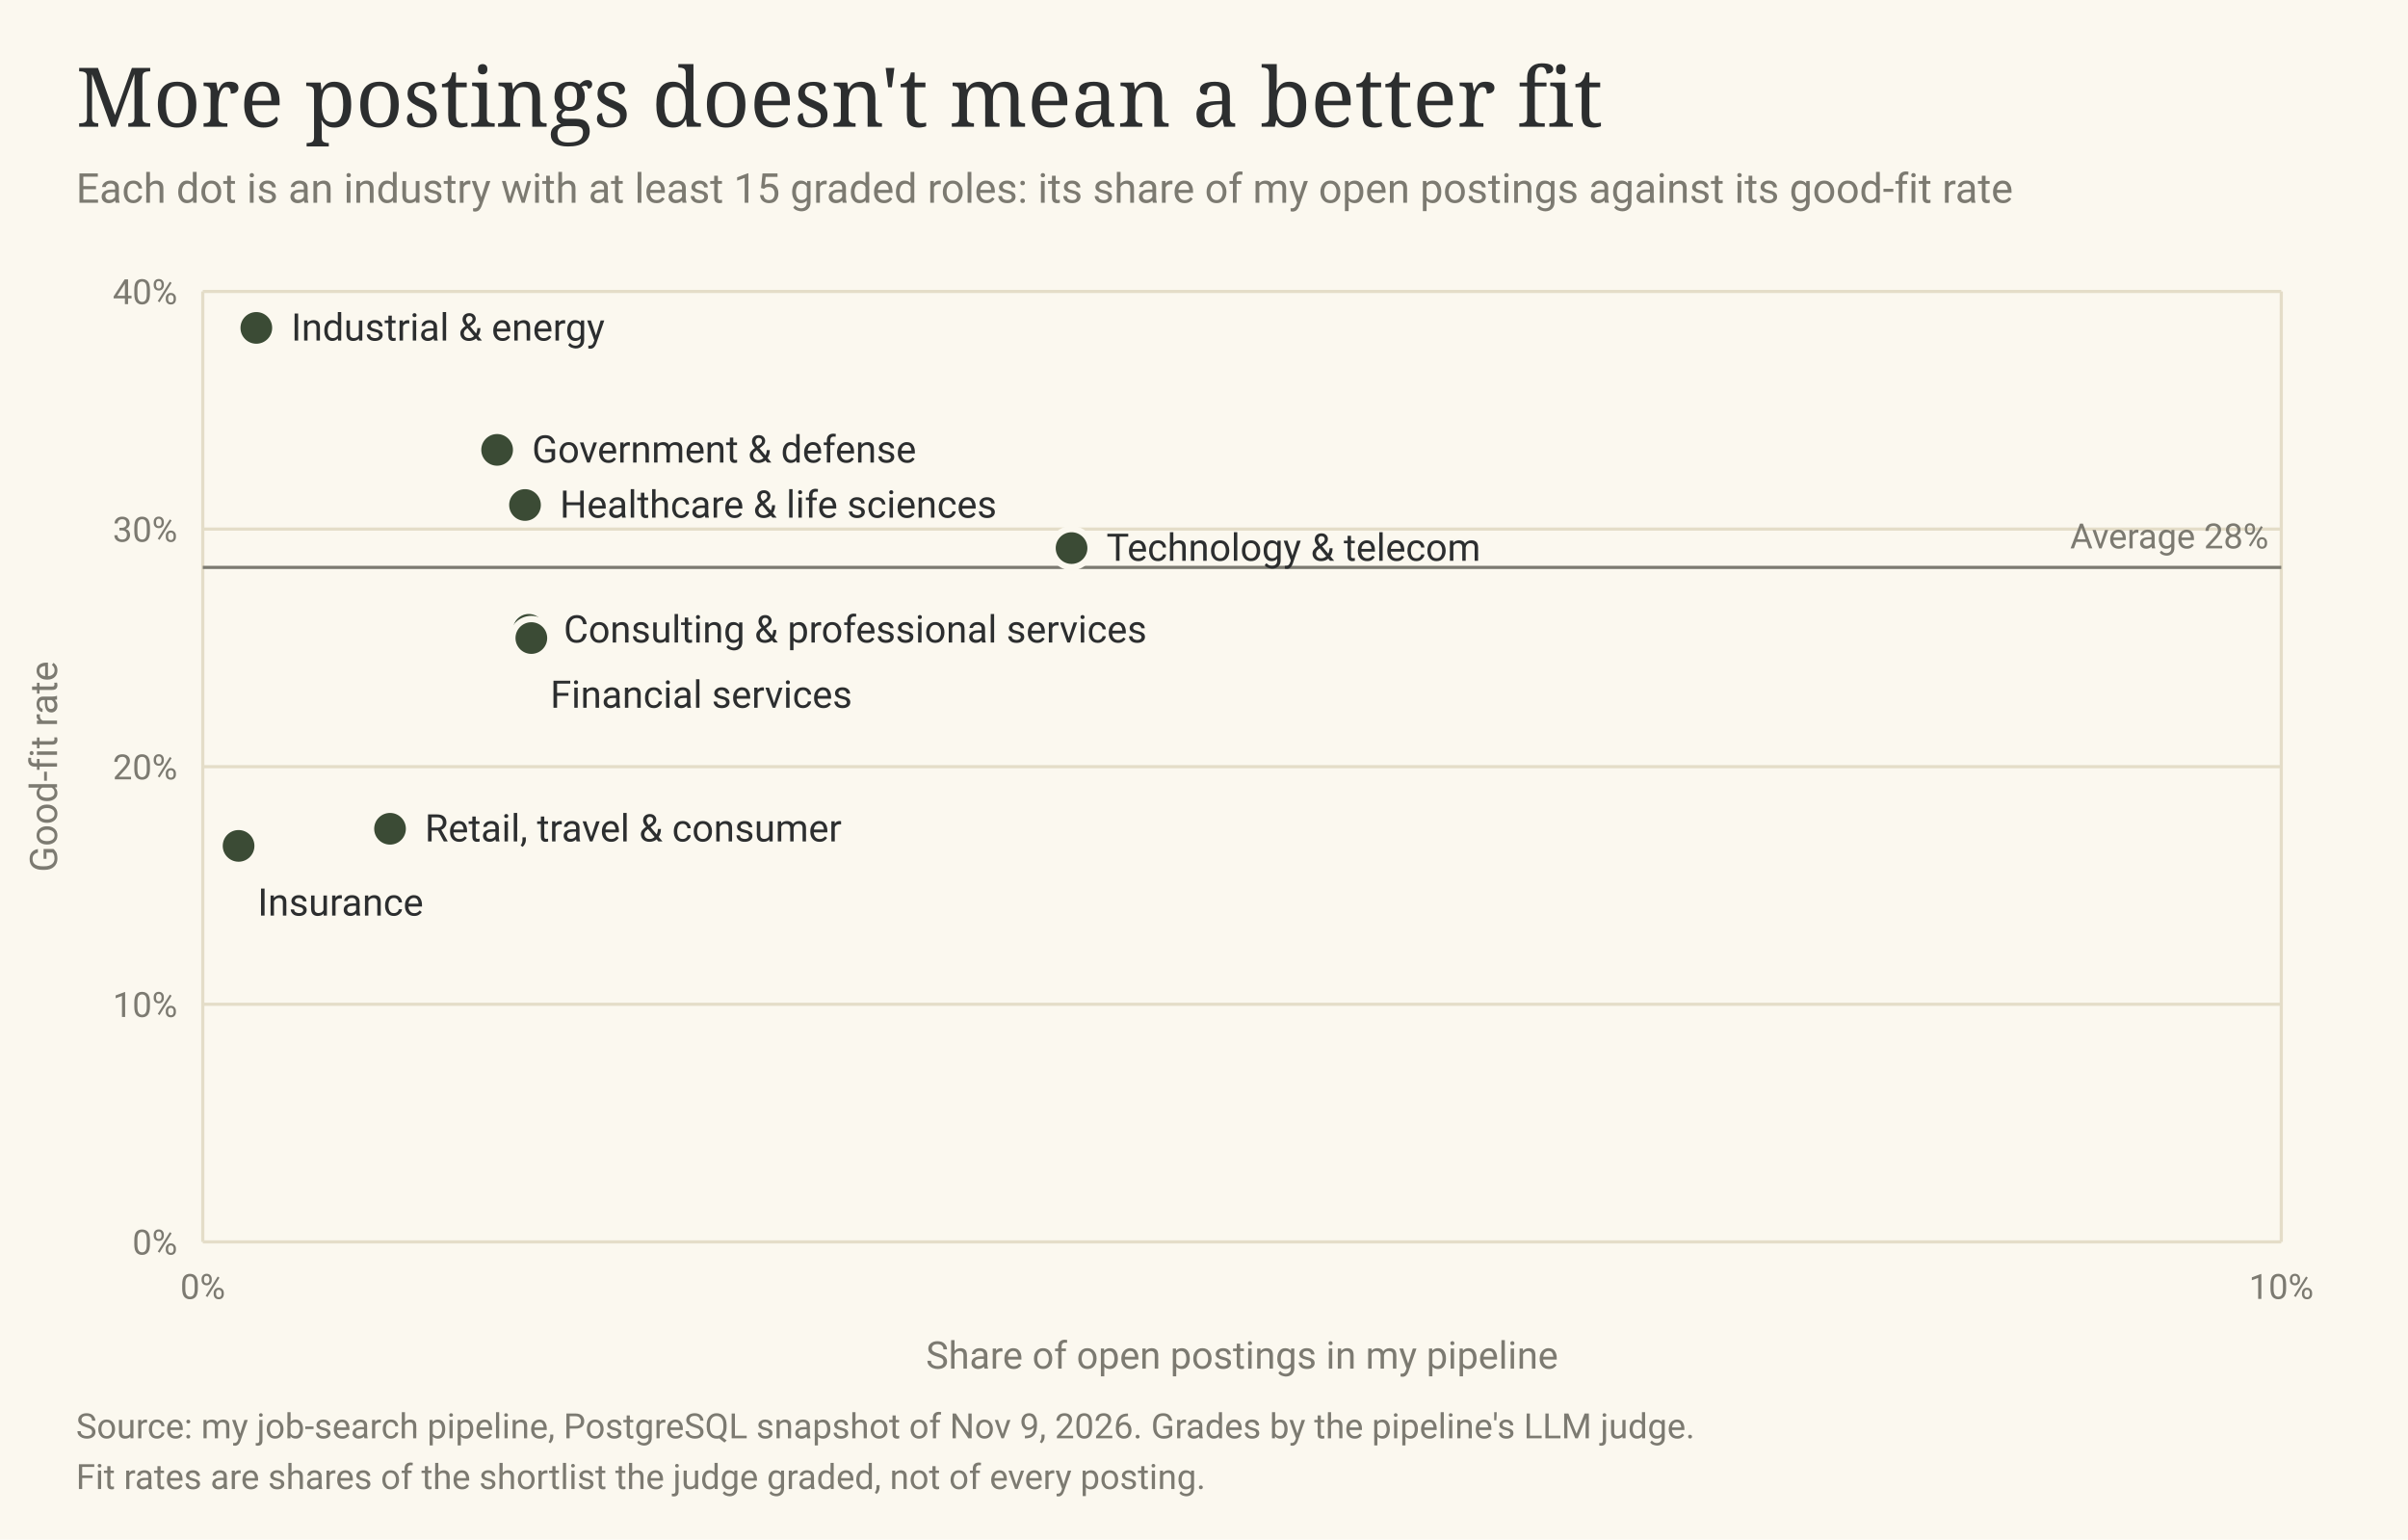
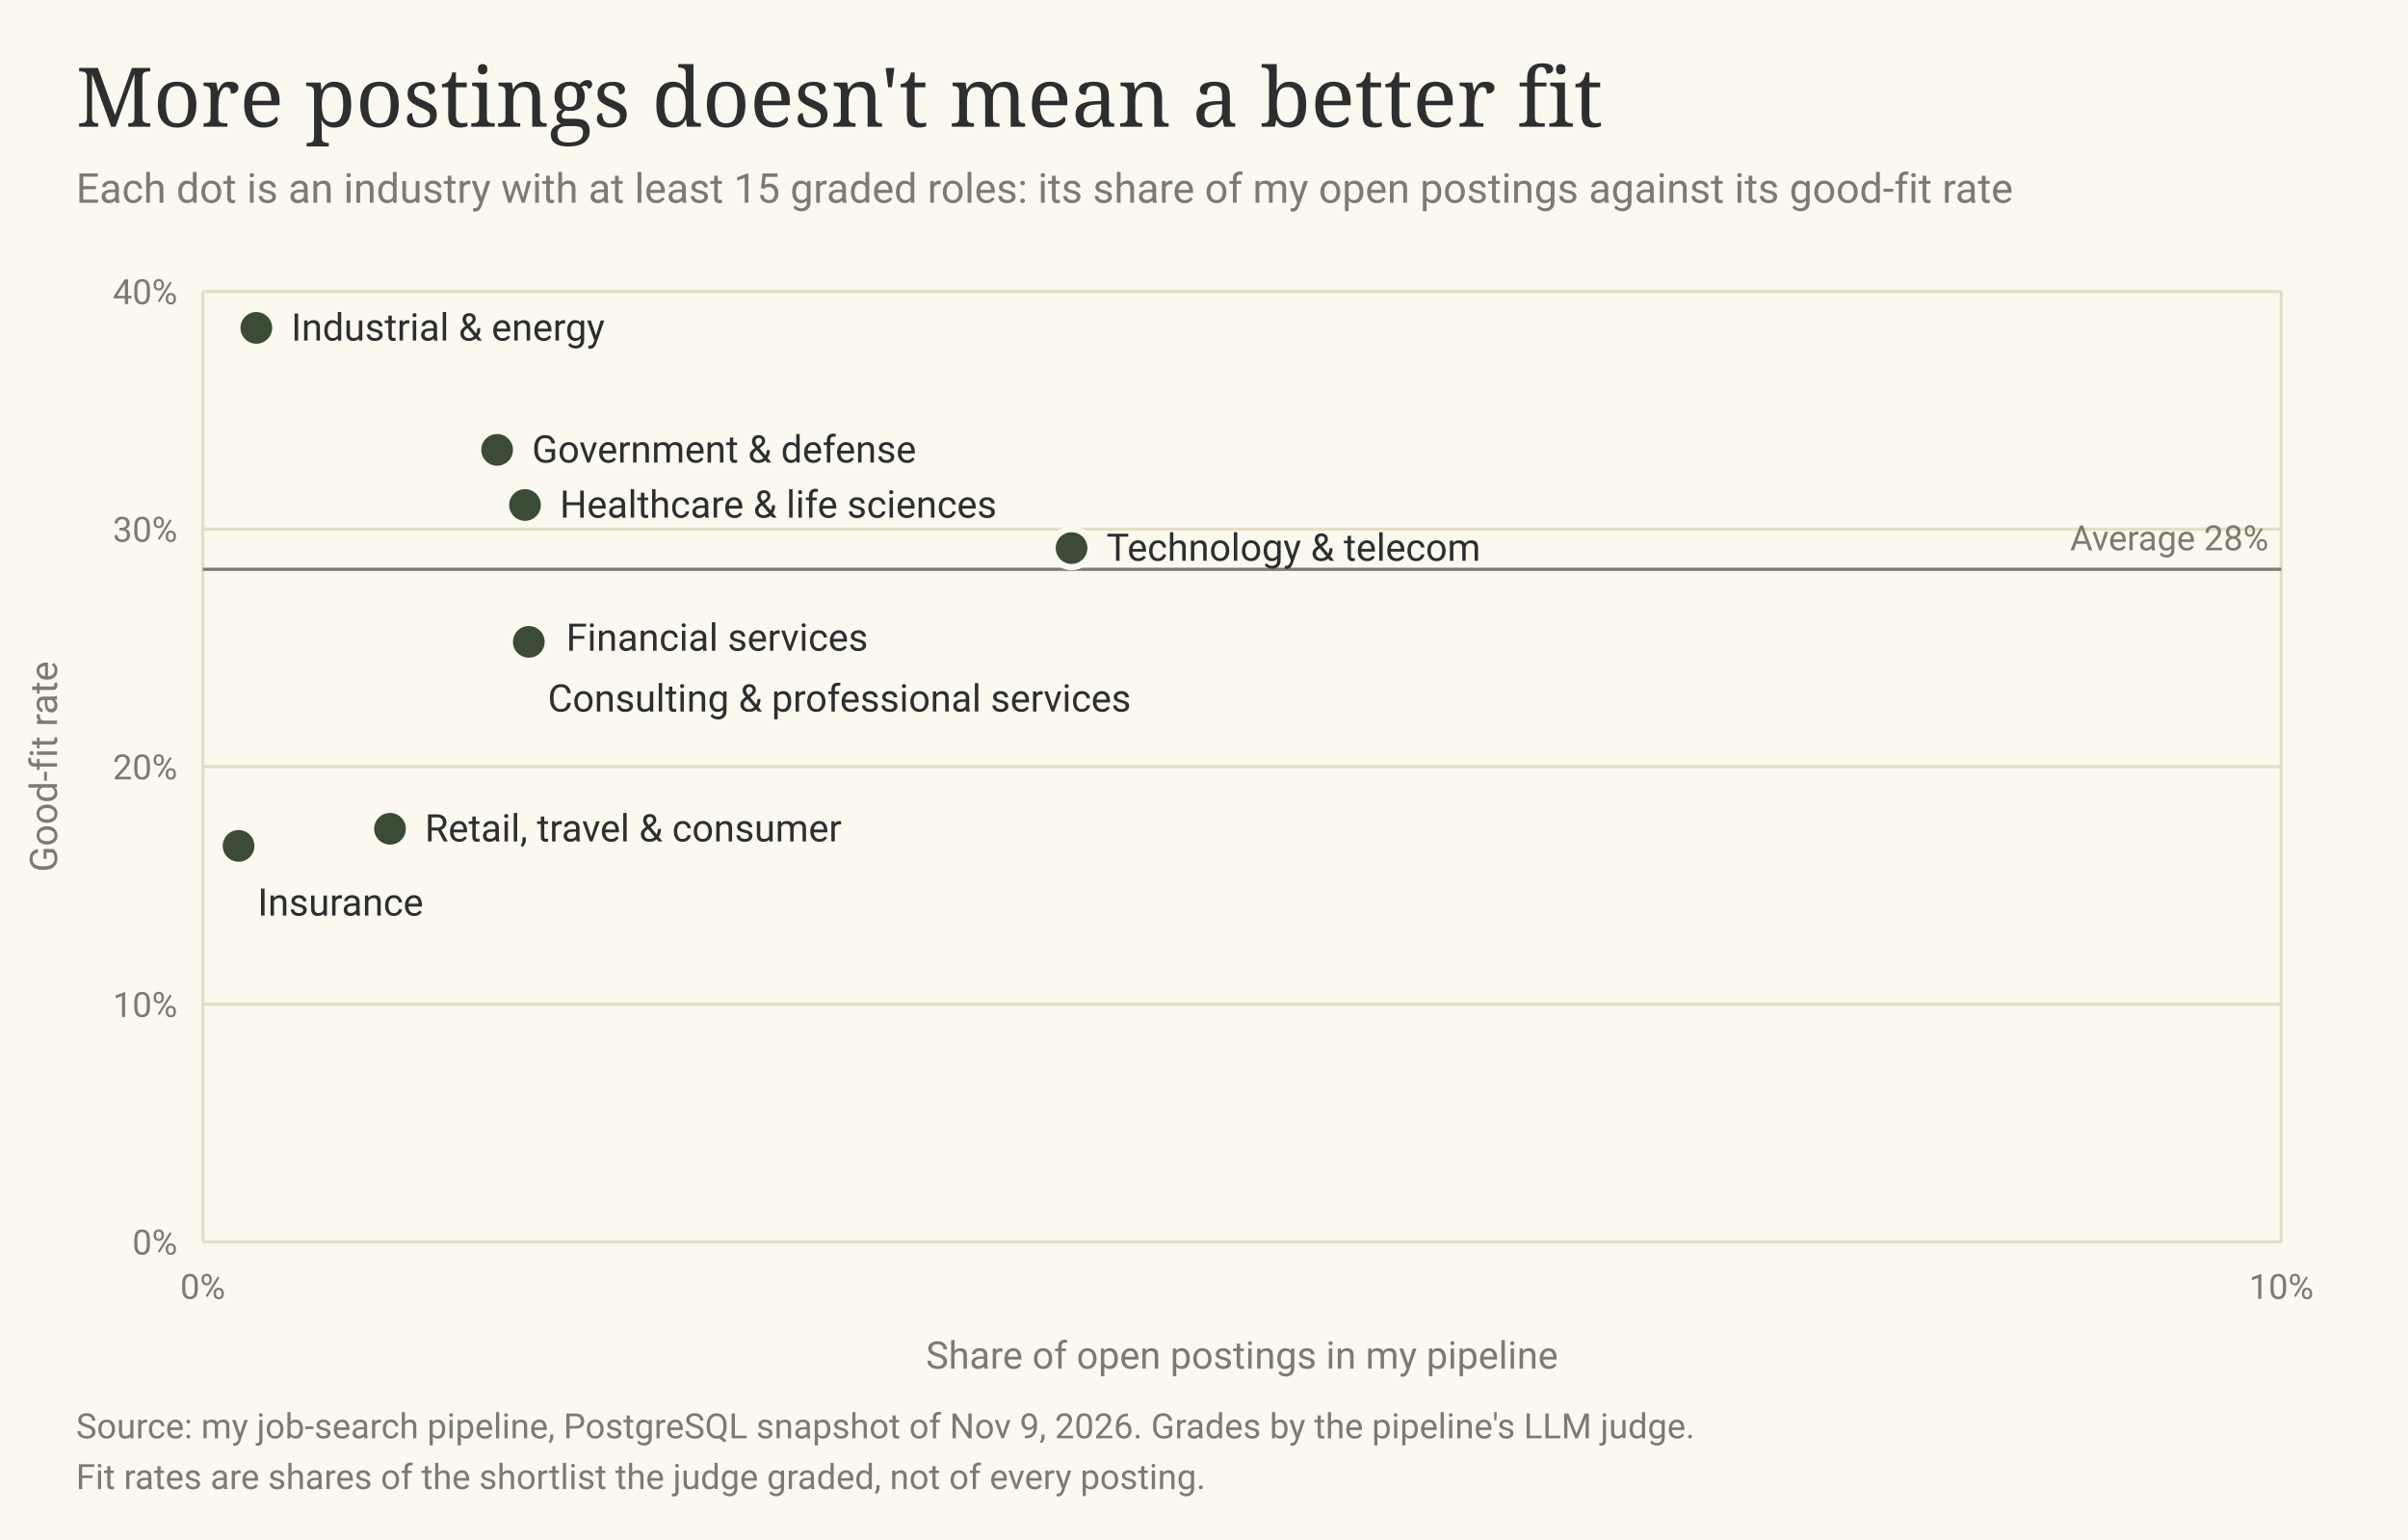
<svg xmlns="http://www.w3.org/2000/svg" viewBox="0 0 760 486" width="760" height="486" role="img" aria-labelledby="t d">
  <rect width="760" height="486" fill="#fbf8ef" />
  <text x="24" y="40" font-family="'Instrument Serif', 'Iowan Old Style', Georgia, serif" font-size="26" fill="#2c2e2f">More postings doesn't mean a better fit</text>
  <text x="24" y="64" font-family="-apple-system, BlinkMacSystemFont, 'Segoe UI', Roboto, Inter, sans-serif" font-size="13" fill="#7c7a71">Each dot is an industry with at least 15 graded roles: its share of my open postings against its good-fit rate</text>
  <line x1="64.0" y1="92" x2="64.0" y2="392" stroke="#e4ddc8" stroke-width="1" />
  <text x="64.0" y="410" text-anchor="middle" font-family="-apple-system, BlinkMacSystemFont, 'Segoe UI', Roboto, Inter, sans-serif" font-size="11" fill="#7c7a71">0%</text>
  <line x1="720.0" y1="92" x2="720.0" y2="392" stroke="#e4ddc8" stroke-width="1" />
  <text x="720.0" y="410" text-anchor="middle" font-family="-apple-system, BlinkMacSystemFont, 'Segoe UI', Roboto, Inter, sans-serif" font-size="11" fill="#7c7a71">10%</text>
  <line x1="64" y1="392.0" x2="720" y2="392.0" stroke="#e4ddc8" stroke-width="1" />
  <text x="56" y="396.0" text-anchor="end" font-family="-apple-system, BlinkMacSystemFont, 'Segoe UI', Roboto, Inter, sans-serif" font-size="11" fill="#7c7a71">0%</text>
  <line x1="64" y1="317.0" x2="720" y2="317.0" stroke="#e4ddc8" stroke-width="1" />
  <text x="56" y="321.0" text-anchor="end" font-family="-apple-system, BlinkMacSystemFont, 'Segoe UI', Roboto, Inter, sans-serif" font-size="11" fill="#7c7a71">10%</text>
  <line x1="64" y1="242.0" x2="720" y2="242.0" stroke="#e4ddc8" stroke-width="1" />
  <text x="56" y="246.0" text-anchor="end" font-family="-apple-system, BlinkMacSystemFont, 'Segoe UI', Roboto, Inter, sans-serif" font-size="11" fill="#7c7a71">20%</text>
  <line x1="64" y1="167.0" x2="720" y2="167.0" stroke="#e4ddc8" stroke-width="1" />
  <text x="56" y="171.0" text-anchor="end" font-family="-apple-system, BlinkMacSystemFont, 'Segoe UI', Roboto, Inter, sans-serif" font-size="11" fill="#7c7a71">30%</text>
  <line x1="64" y1="92.0" x2="720" y2="92.0" stroke="#e4ddc8" stroke-width="1" />
  <text x="56" y="96.0" text-anchor="end" font-family="-apple-system, BlinkMacSystemFont, 'Segoe UI', Roboto, Inter, sans-serif" font-size="11" fill="#7c7a71">40%</text>
  <text x="392.0" y="432" text-anchor="middle" font-family="-apple-system, BlinkMacSystemFont, 'Segoe UI', Roboto, Inter, sans-serif" font-size="12" fill="#7c7a71">Share of open postings in my pipeline</text>
  <text transform="translate(18 242.0) rotate(-90)" text-anchor="middle" font-family="-apple-system, BlinkMacSystemFont, 'Segoe UI', Roboto, Inter, sans-serif" font-size="12" fill="#7c7a71">Good-fit rate</text>
-   <line x1="64" y1="179.1" x2="720" y2="179.1" stroke="#7c7a71" stroke-width="1" />
-   <text x="716" y="173.1" text-anchor="end" font-family="-apple-system, BlinkMacSystemFont, 'Segoe UI', Roboto, Inter, sans-serif" font-size="11" fill="#7c7a71">Average 28%</text>
+   <line x1="64" y1="179.7" x2="720" y2="179.7" stroke="#7c7a71" stroke-width="1" />
+   <text x="716" y="173.7" text-anchor="end" font-family="-apple-system, BlinkMacSystemFont, 'Segoe UI', Roboto, Inter, sans-serif" font-size="11" fill="#7c7a71">Average 28%</text>
  <g>
    <circle cx="80.9" cy="103.5" r="6" fill="#3b4b35" stroke="#fbf8ef" stroke-width="2" />
    <text x="91.9" y="107.5" font-family="-apple-system, BlinkMacSystemFont, 'Segoe UI', Roboto, Inter, sans-serif" font-size="12" fill="#2c2e2f">Industrial &amp; energy</text>
  </g>
  <g>
    <circle cx="156.9" cy="142.0" r="6" fill="#3b4b35" stroke="#fbf8ef" stroke-width="2" />
    <text x="167.9" y="146.0" font-family="-apple-system, BlinkMacSystemFont, 'Segoe UI', Roboto, Inter, sans-serif" font-size="12" fill="#2c2e2f">Government &amp; defense</text>
  </g>
  <g>
    <circle cx="165.7" cy="159.4" r="6" fill="#3b4b35" stroke="#fbf8ef" stroke-width="2" />
    <text x="176.7" y="163.4" font-family="-apple-system, BlinkMacSystemFont, 'Segoe UI', Roboto, Inter, sans-serif" font-size="12" fill="#2c2e2f">Healthcare &amp; life sciences</text>
  </g>
  <g>
    <circle cx="338.2" cy="173.0" r="6" fill="#3b4b35" stroke="#fbf8ef" stroke-width="2" />
    <text x="349.2" y="177.0" font-family="-apple-system, BlinkMacSystemFont, 'Segoe UI', Roboto, Inter, sans-serif" font-size="12" fill="#2c2e2f">Technology &amp; telecom</text>
  </g>
  <g>
-     <circle cx="166.9" cy="198.8" r="6" fill="#3b4b35" stroke="#fbf8ef" stroke-width="2" />
-     <text x="177.9" y="202.8" font-family="-apple-system, BlinkMacSystemFont, 'Segoe UI', Roboto, Inter, sans-serif" font-size="12" fill="#2c2e2f">Consulting &amp; professional services</text>
+     <circle cx="167.7" cy="201.4" r="6" fill="#3b4b35" stroke="#fbf8ef" stroke-width="2" />
+     <text x="178.7" y="205.4" font-family="-apple-system, BlinkMacSystemFont, 'Segoe UI', Roboto, Inter, sans-serif" font-size="12" fill="#2c2e2f">Financial services</text>
  </g>
  <g>
-     <circle cx="167.7" cy="201.4" r="6" fill="#3b4b35" stroke="#fbf8ef" stroke-width="2" />
-     <text x="173.7" y="223.4" font-family="-apple-system, BlinkMacSystemFont, 'Segoe UI', Roboto, Inter, sans-serif" font-size="12" fill="#2c2e2f">Financial services</text>
+     <circle cx="166.9" cy="202.6" r="6" fill="#3b4b35" stroke="#fbf8ef" stroke-width="2" />
+     <text x="172.9" y="224.6" font-family="-apple-system, BlinkMacSystemFont, 'Segoe UI', Roboto, Inter, sans-serif" font-size="12" fill="#2c2e2f">Consulting &amp; professional services</text>
  </g>
  <g>
    <circle cx="123.1" cy="261.6" r="6" fill="#3b4b35" stroke="#fbf8ef" stroke-width="2" />
    <text x="134.1" y="265.6" font-family="-apple-system, BlinkMacSystemFont, 'Segoe UI', Roboto, Inter, sans-serif" font-size="12" fill="#2c2e2f">Retail, travel &amp; consumer</text>
  </g>
  <g>
    <circle cx="75.3" cy="267.0" r="6" fill="#3b4b35" stroke="#fbf8ef" stroke-width="2" />
    <text x="81.3" y="289.0" font-family="-apple-system, BlinkMacSystemFont, 'Segoe UI', Roboto, Inter, sans-serif" font-size="12" fill="#2c2e2f">Insurance</text>
  </g>
  <text x="24" y="454" font-family="-apple-system, BlinkMacSystemFont, 'Segoe UI', Roboto, Inter, sans-serif" font-size="11" fill="#7c7a71">Source: my job-search pipeline, PostgreSQL snapshot of Nov 9, 2026. Grades by the pipeline's LLM judge.</text>
  <text x="24" y="470" font-family="-apple-system, BlinkMacSystemFont, 'Segoe UI', Roboto, Inter, sans-serif" font-size="11" fill="#7c7a71">Fit rates are shares of the shortlist the judge graded, not of every posting.</text>
</svg>
